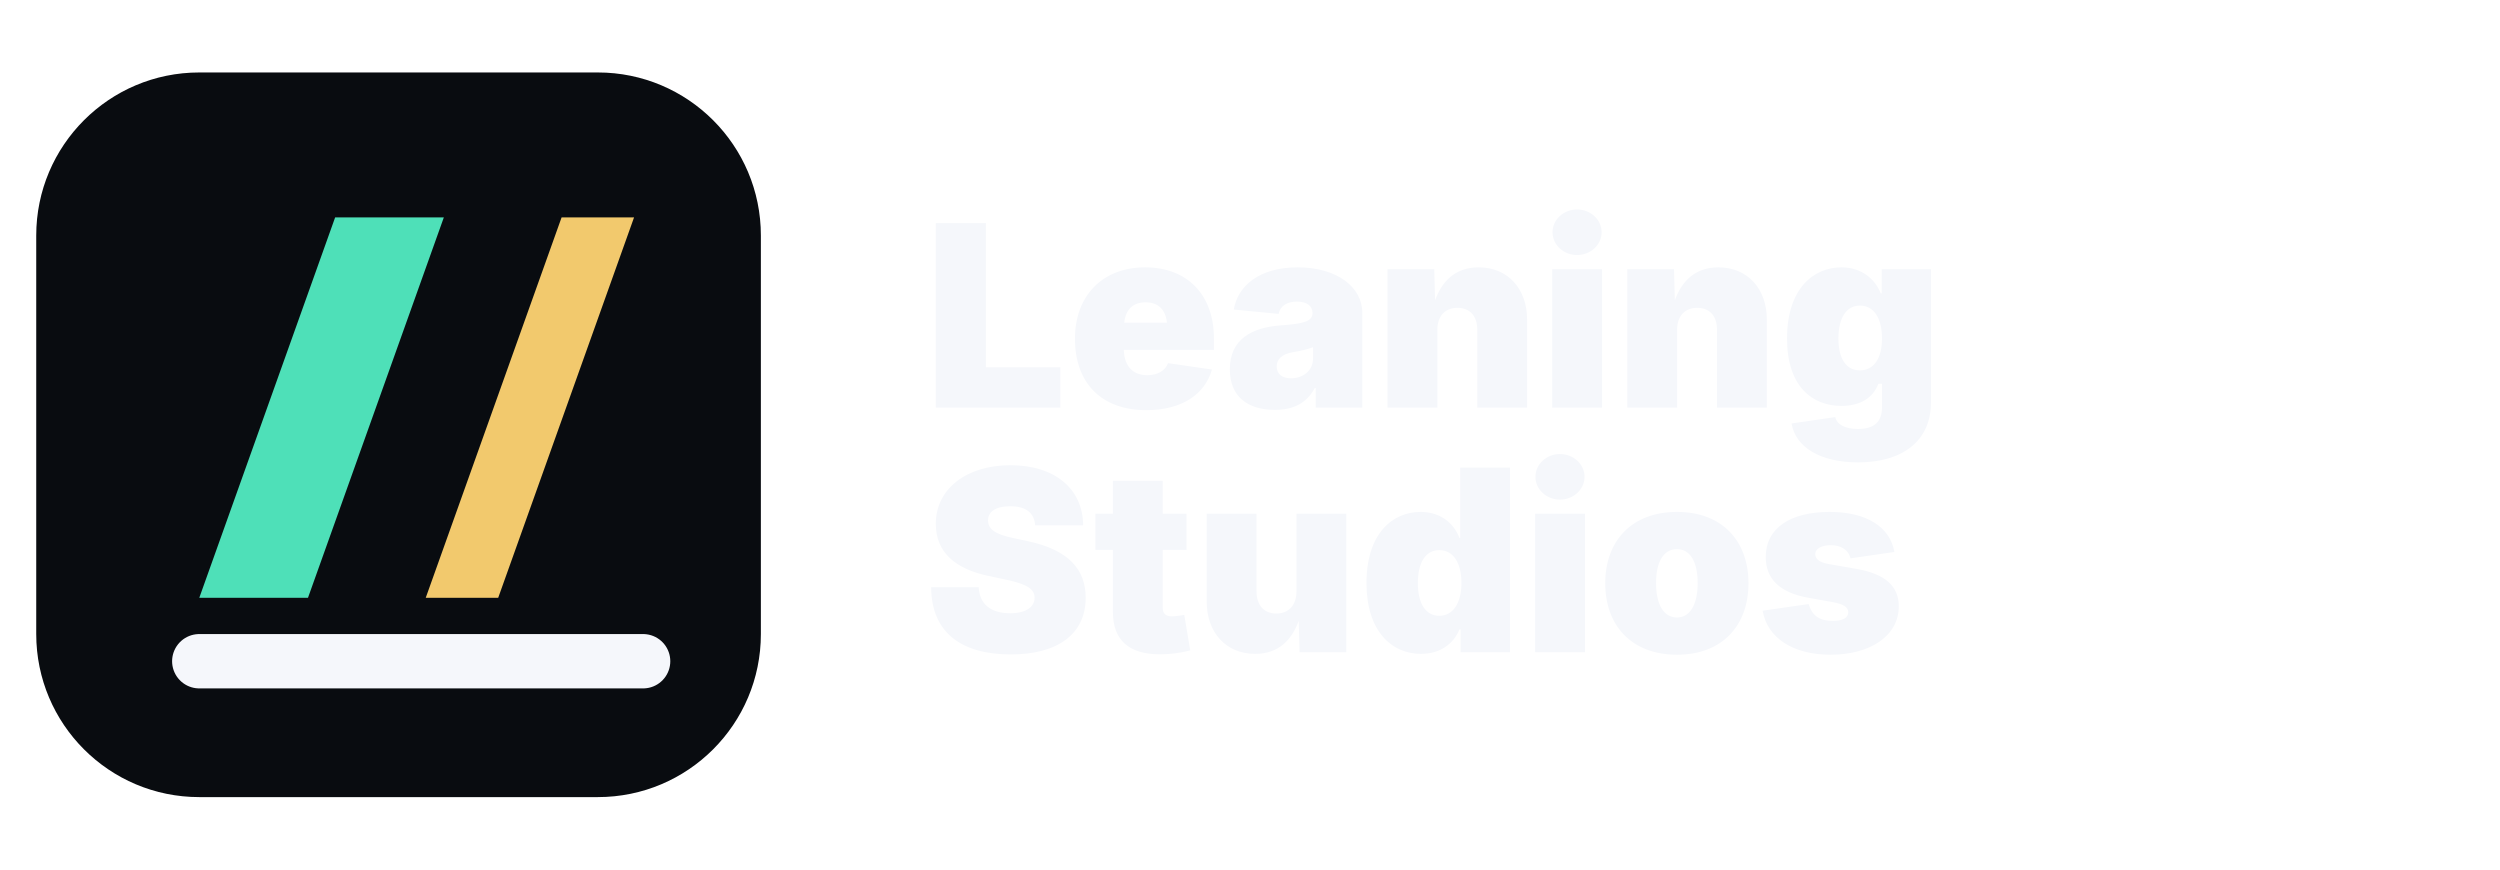
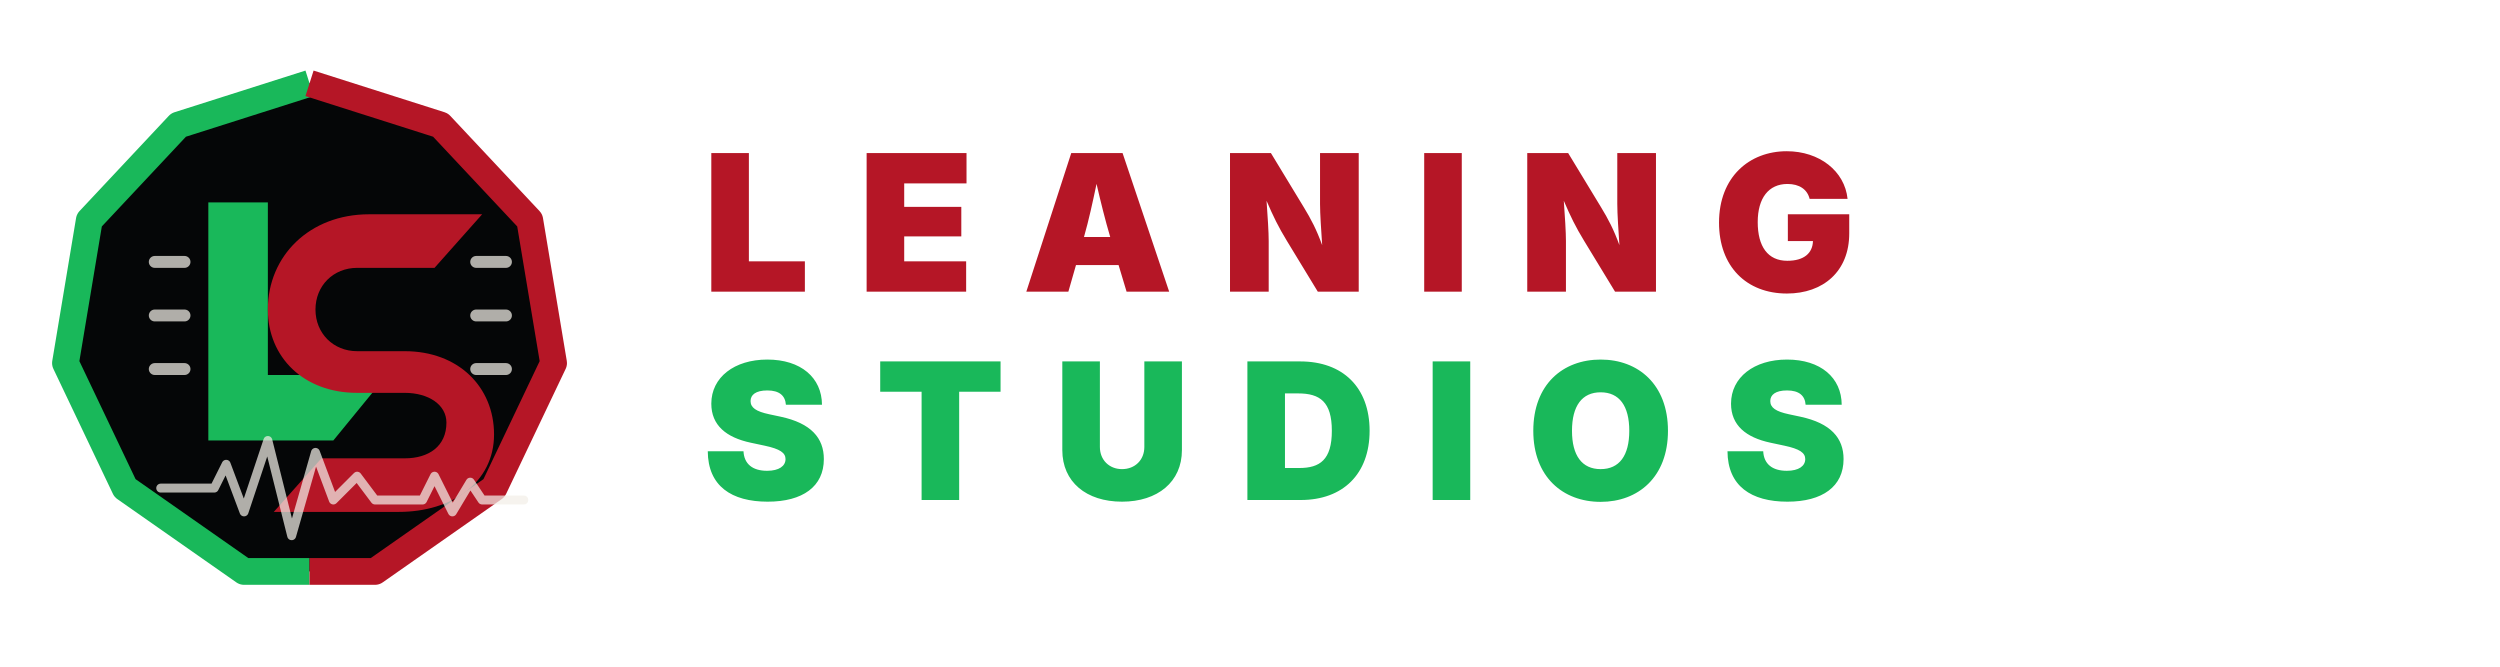
- <svg xmlns="http://www.w3.org/2000/svg" viewBox="0 0 276 96" role="img" aria-labelledby="title desc">
-   <rect width="276" height="96" fill="none" />
-   <g aria-hidden="true">
-     <rect x="4" y="8" width="80" height="80" rx="18" fill="#090c10" />
-     <path d="M22 66 37 24h12L34 66H22Z" fill="#4ee0b8" />
-     <path d="M47 66 62 24h8L55 66h-8Z" fill="#f2c96d" />
-     <path d="M22 73h49" stroke="#f5f7fb" stroke-width="6" stroke-linecap="round" />
+ <svg xmlns="http://www.w3.org/2000/svg" viewBox="0 0 420 112" role="img" aria-labelledby="title desc">
+   <rect width="420" height="112" fill="none" />
+   <g transform="translate(4 8) scale(1)">
+     <path d="M48 6 70 13 85 29 89 53 79 74 59 88 37 88 17 74 7 53 11 29 26 13Z" fill="#050607" />
+     <path d="M48 6 26 13 11 29 7 53 17 74 37 88 48 88" fill="none" stroke="#19b85a" stroke-width="4.5" stroke-linejoin="round" />
+     <path d="M48 6 70 13 85 29 89 53 79 74 59 88 48 88" fill="none" stroke="#b51626" stroke-width="4.5" stroke-linejoin="round" />
+     <path d="M31 26h10v29h20l-9 11H31Z" fill="#19b85a" />
+     <path d="M58 28h19l-8 9H56c-4 0-7 3-7 7s3 7 7 7h8c9 0 15 6 15 14s-7 13-16 13H42l8-9h14c4 0 7-2 7-6 0-3-3-5-7-5h-8c-9 0-15-6-15-14 0-9 7-16 17-16Z" fill="#b51626" />
+     <path d="M22 36h5M22 45h5M22 54h5M76 36h5M76 45h5M76 54h5" stroke="#f2efe7" stroke-width="2" stroke-linecap="round" opacity="0.72" />
+     <path d="M23 74h9l2-4 3 8 4-12 4 16 4-14 3 8 4-4 3 4h8l2-4 3 6 3-5 2 3h7" fill="none" stroke="#f2efe7" stroke-width="1.5" stroke-linecap="round" stroke-linejoin="round" opacity="0.72" />
  </g>
-   <g fill="#f5f7fb">
-     <text x="102" y="45" font-family="Inter, Arial, Helvetica, sans-serif" font-size="28" font-weight="900" letter-spacing="0">Leaning</text>
-     <text x="102" y="72" font-family="Inter, Arial, Helvetica, sans-serif" font-size="28" font-weight="900" letter-spacing="0">Studios</text>
-   </g>
+   <text x="118" y="49" font-family="Inter, Arial, Helvetica, sans-serif" font-size="32" font-weight="900" letter-spacing="8" fill="#b51626">LEANING</text>
+   <text x="118" y="84" font-family="Inter, Arial, Helvetica, sans-serif" font-size="32" font-weight="900" letter-spacing="8" fill="#19b85a">STUDIOS</text>
</svg>
